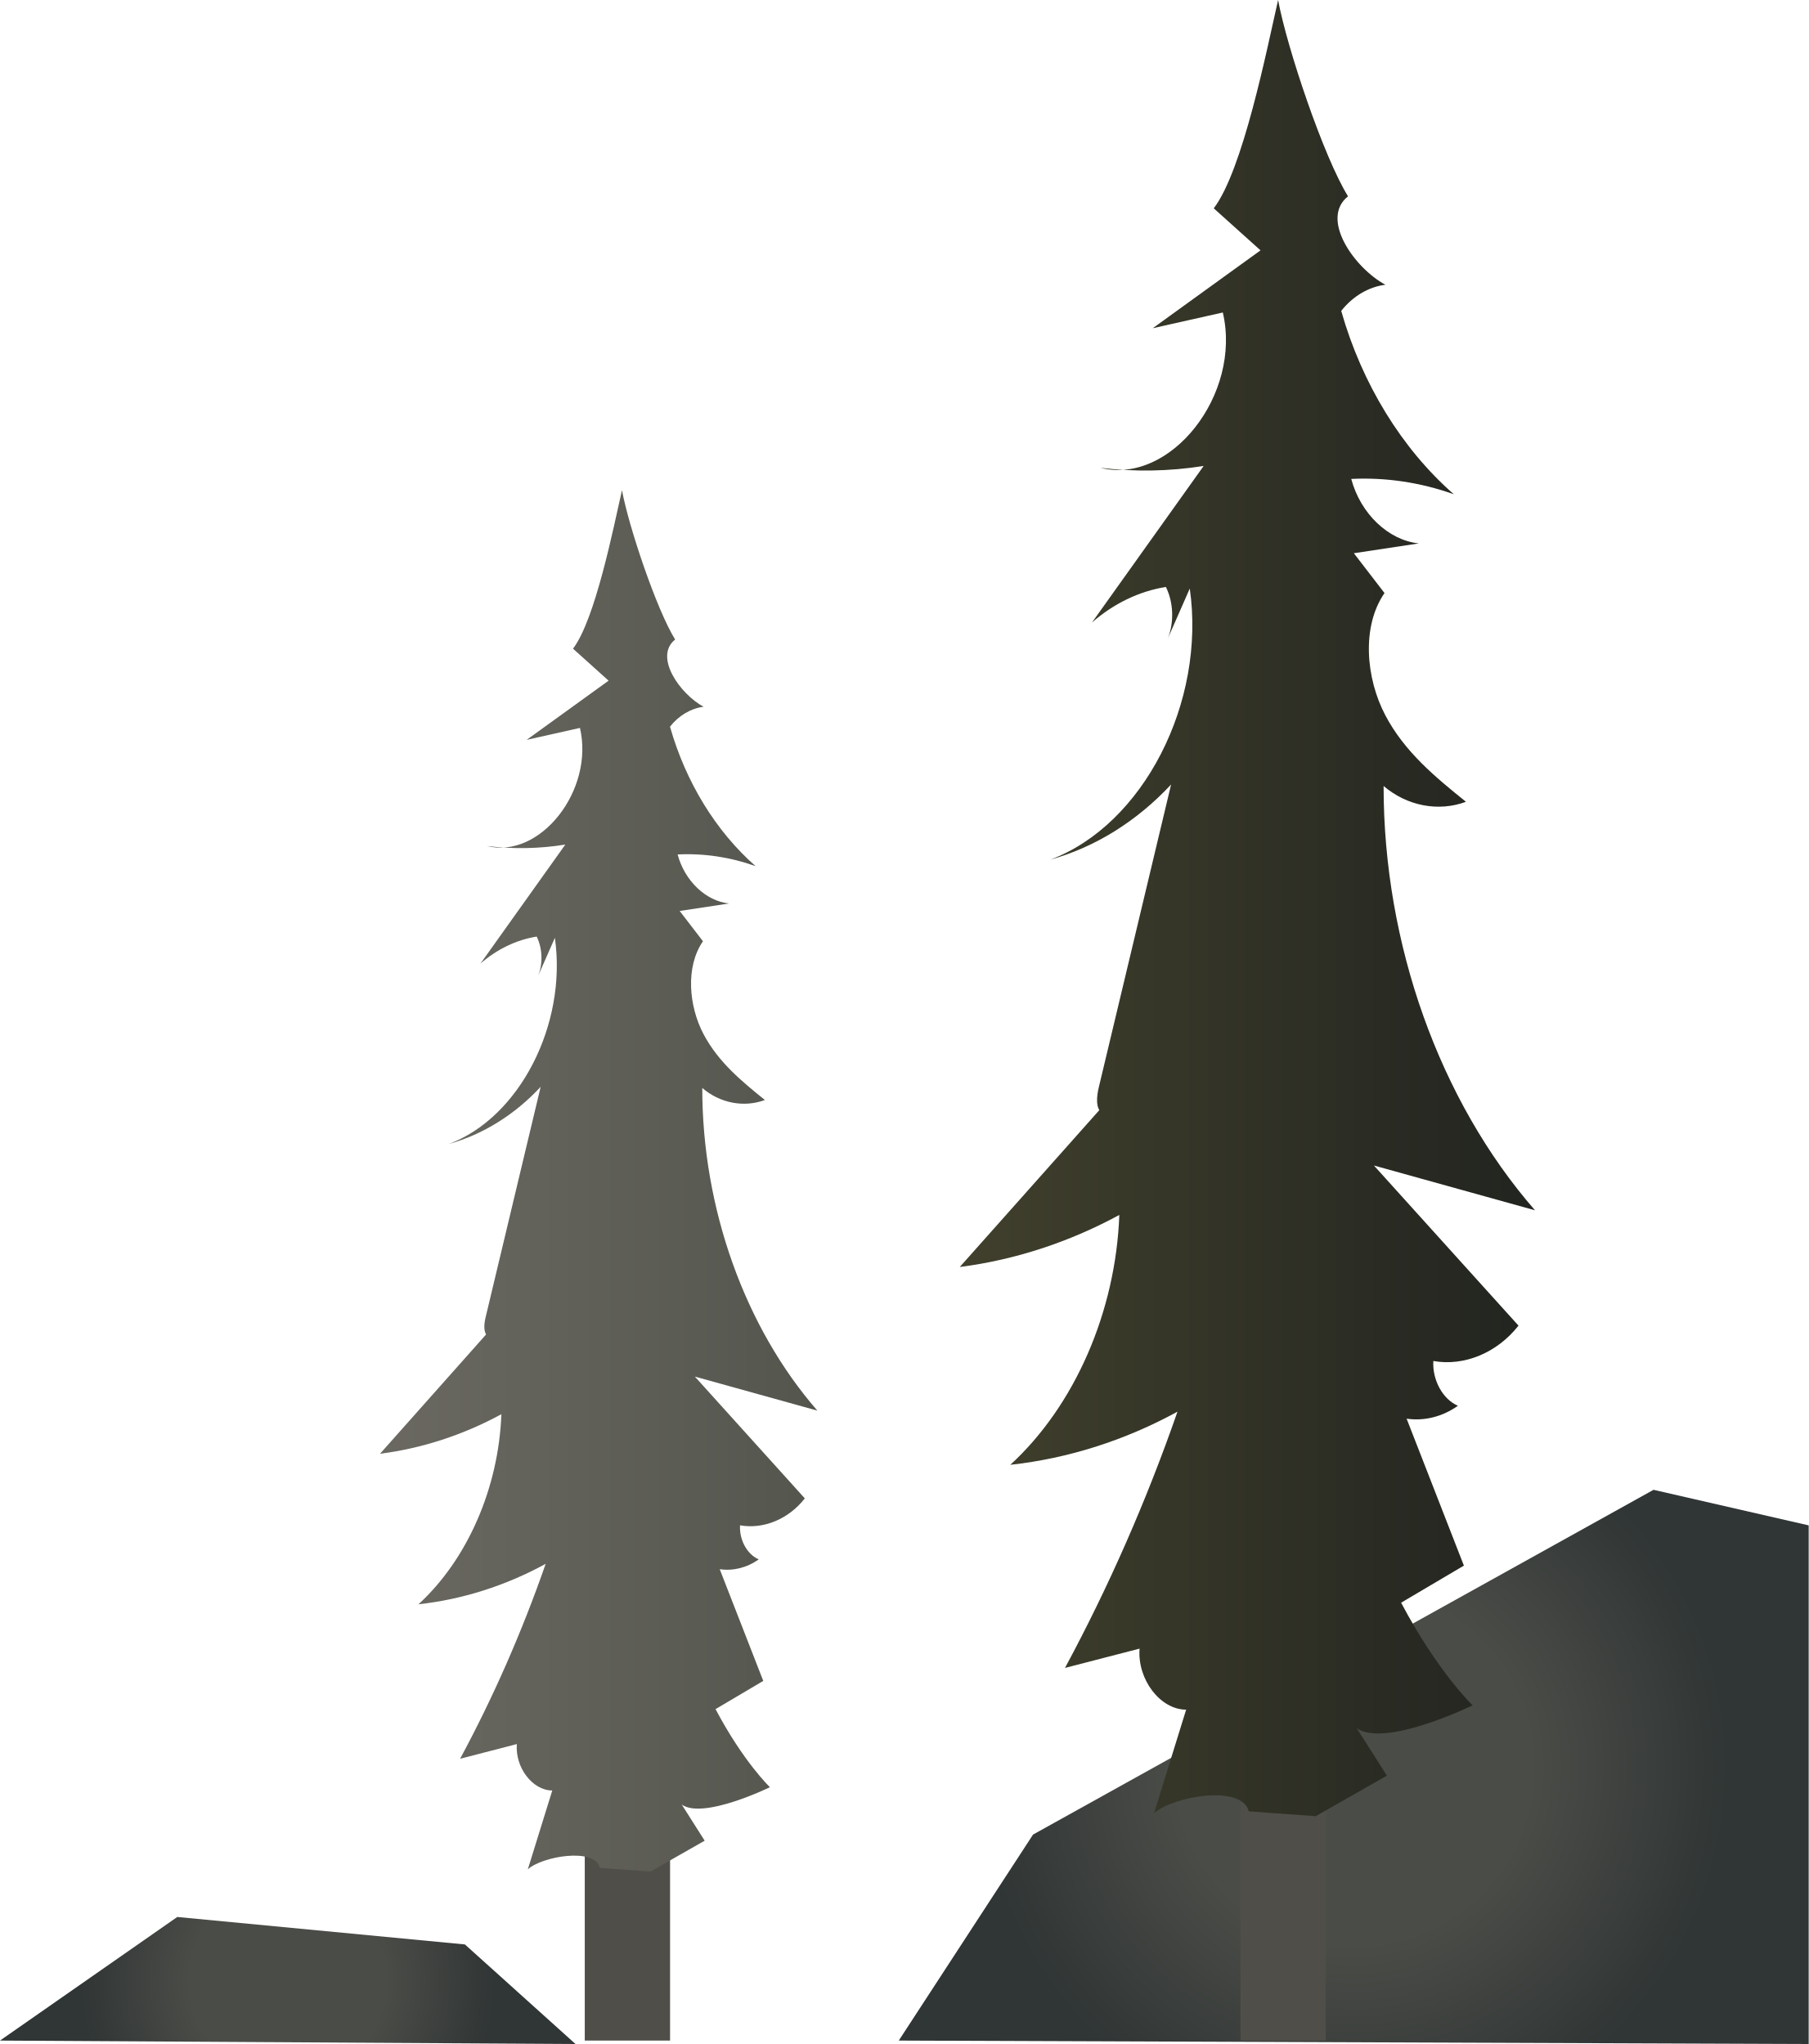
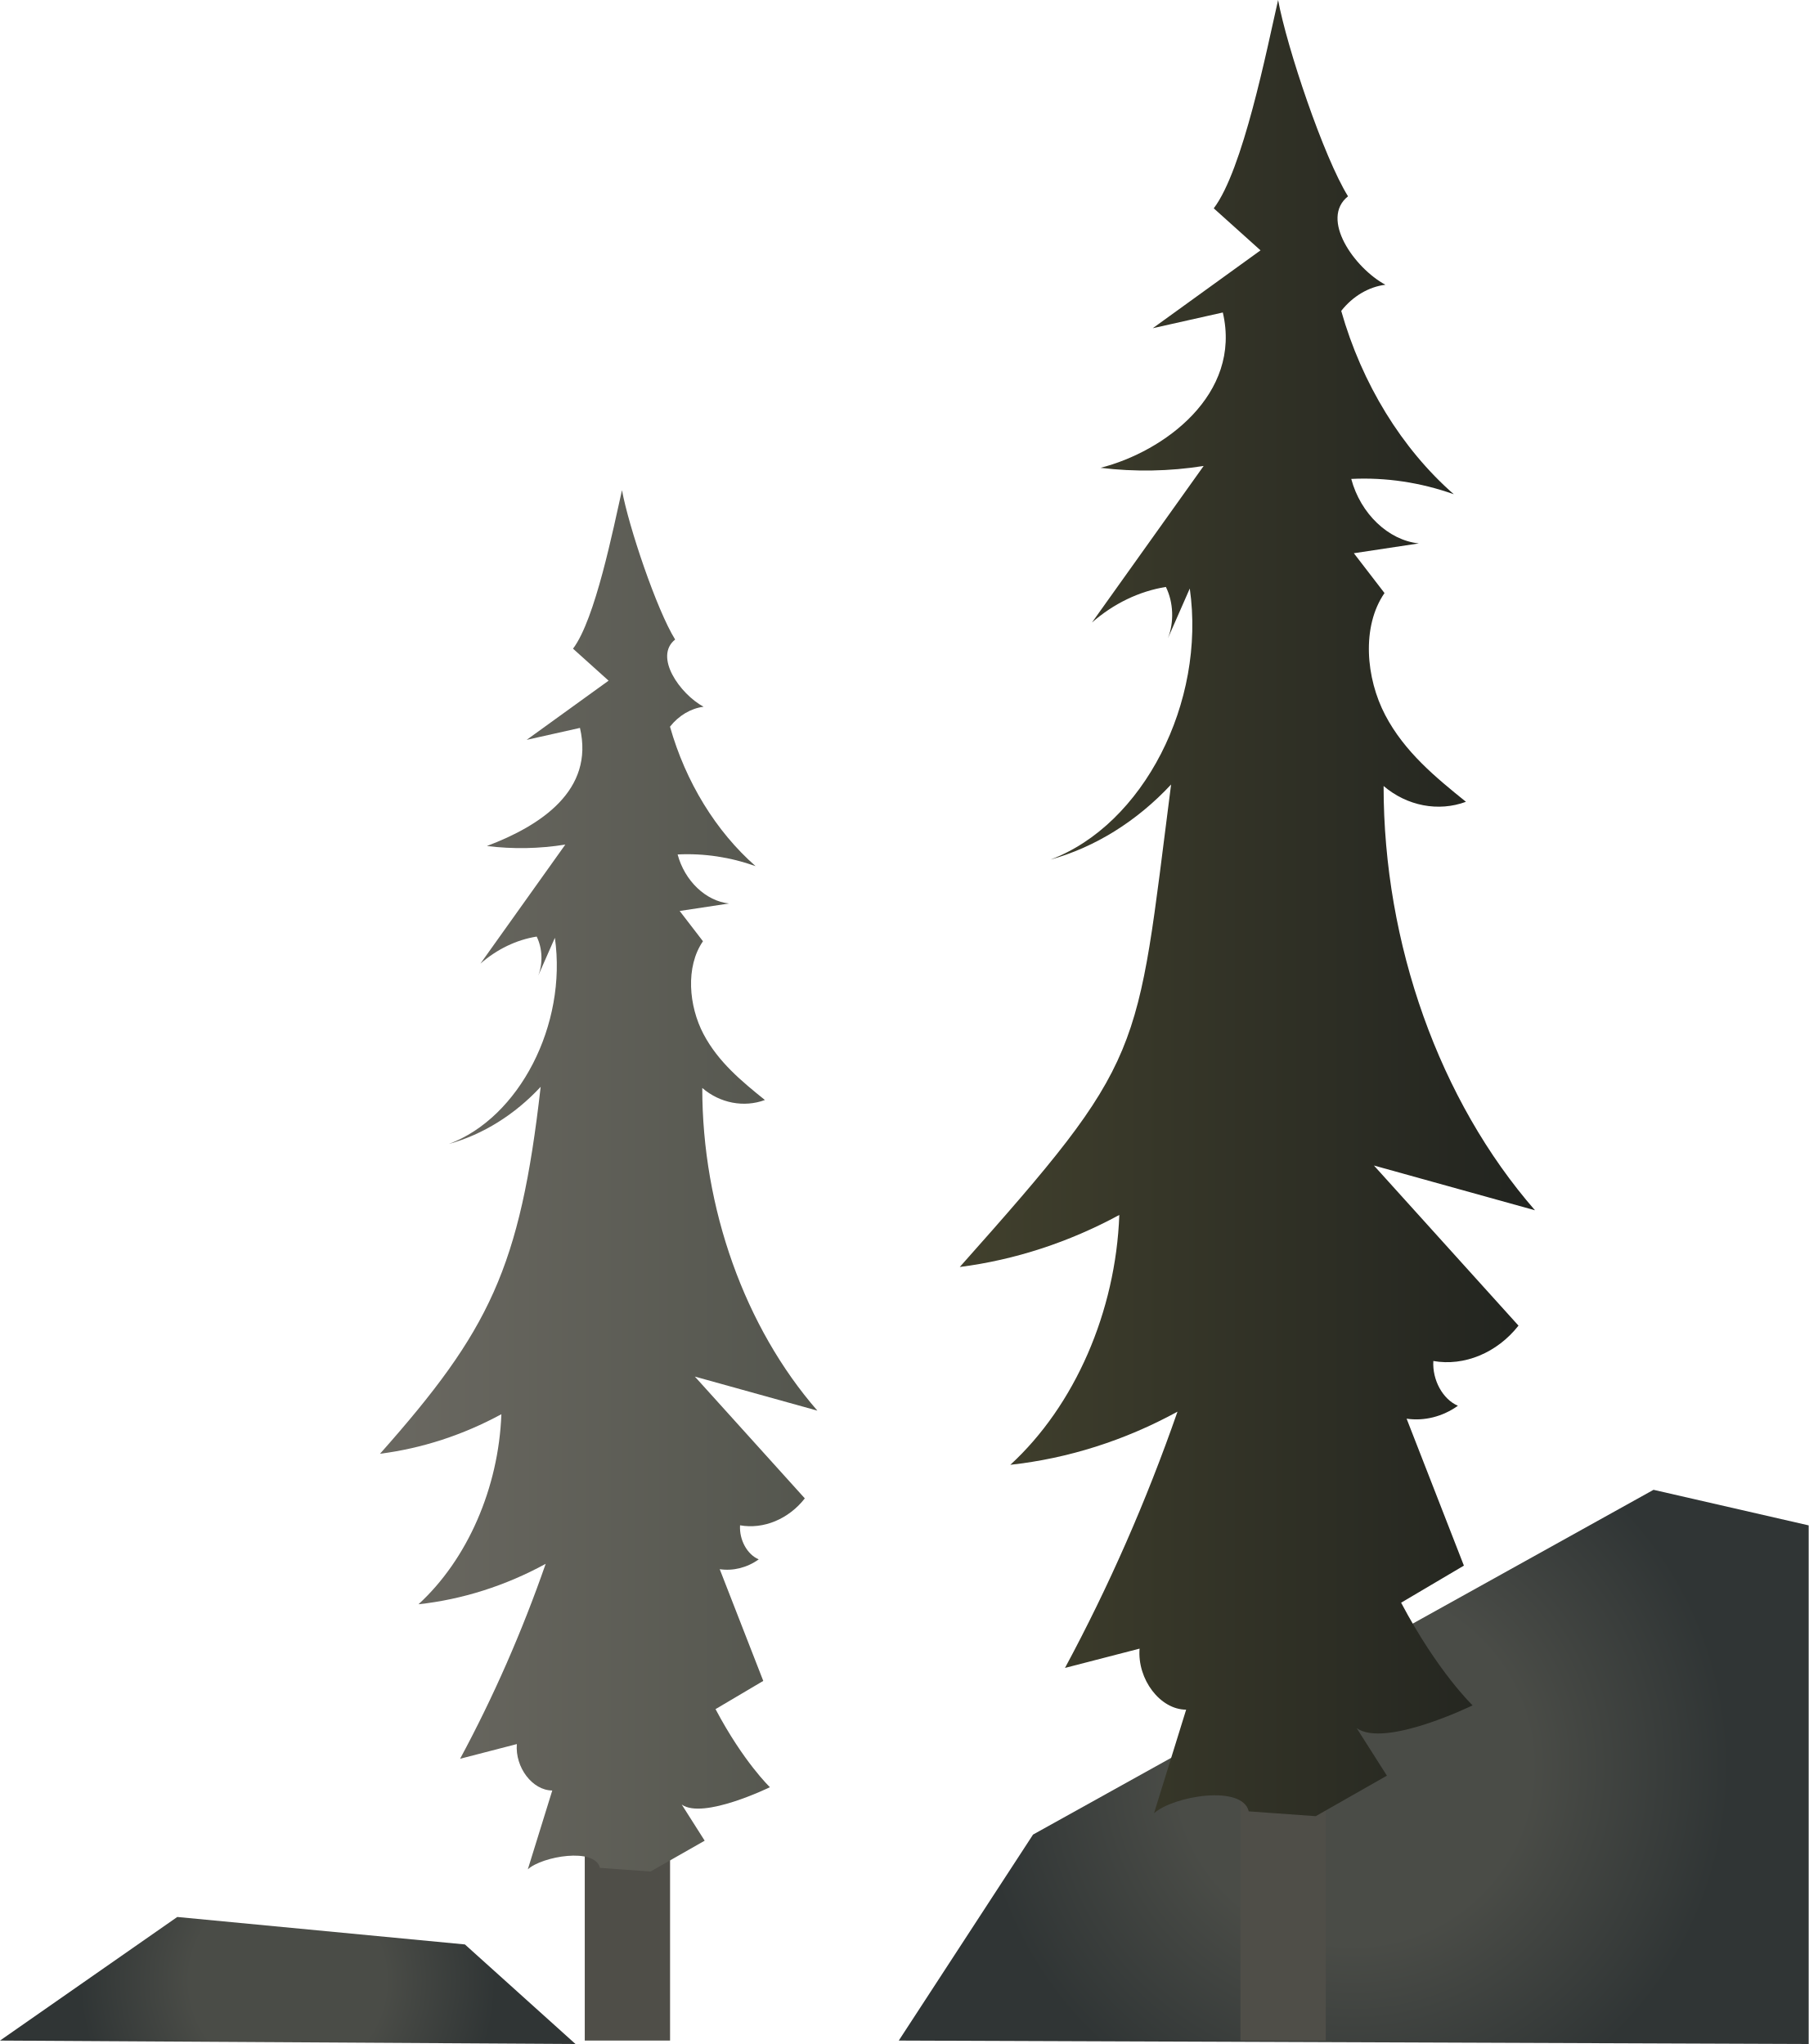
<svg xmlns="http://www.w3.org/2000/svg" version="1.1" id="Layer_1" x="0px" y="0px" viewBox="0 0 263.34 297.68" style="enable-background:new 0 0 263.34 297.68;" xml:space="preserve">
-   <style type="text/css">
+   <defs id="defs49" />
+   <style type="text/css" id="style2">
	.st0{fill:url(#SVGID_1_);}
	.st1{fill:url(#SVGID_2_);}
	.st2{fill:#4F4E48;}
	.st3{fill:url(#SVGID_3_);}
	.st4{fill:url(#SVGID_4_);}
</style>
-   <g>
+   <g id="g44">
    <radialGradient id="SVGID_1_" cx="41.893" cy="288.431" r="30.336" gradientUnits="userSpaceOnUse">
-       <stop offset="0.47" style="stop-color:#4A4C47" />
-       <stop offset="0.999" style="stop-color:#303535" />
+       <stop offset="0.47" style="stop-color:#4A4C47" id="stop4" />
+       <stop offset="0.999" style="stop-color:#303535" id="stop6" />
    </radialGradient>
-     <polygon class="st0" points="0,297.18 25.81,279.18 67.69,283.18 83.79,297.68  " />
+     <polygon class="st0" points="0,297.18 25.81,279.18 67.69,283.18 83.79,297.68  " id="polygon9" />
    <radialGradient id="SVGID_2_" cx="197.102" cy="257.324" r="54.846" gradientUnits="userSpaceOnUse">
-       <stop offset="0.47" style="stop-color:#4A4C47" />
-       <stop offset="0.999" style="stop-color:#303535" />
+       <stop offset="0.47" style="stop-color:#4A4C47" id="stop11" />
+       <stop offset="0.999" style="stop-color:#303535" id="stop13" />
    </radialGradient>
-     <polygon class="st1" points="130.86,297.18 150.41,267.18 240.75,216.97 263.34,222.15 263.34,297.68  " />
-     <g>
-       <rect x="180.61" y="252.57" class="st2" width="12.42" height="44.61" />
-       <g>
+     <polygon class="st1" points="130.86,297.18 150.41,267.18 240.75,216.97 263.34,222.15 263.34,297.68  " id="polygon16" />
+     <g id="g29">
+       <rect x="180.61" y="252.57" class="st2" width="12.42" height="44.61" id="rect18" />
+       <g id="g27">
        <linearGradient id="SVGID_3_" gradientUnits="userSpaceOnUse" x1="285.808" y1="132.248" x2="385.573" y2="132.248" gradientTransform="matrix(0.8394 0 0 1 -100.1673 0)">
-           <stop offset="0" style="stop-color:#41402D" />
-           <stop offset="0.958" style="stop-color:#232520" />
+           <stop offset="0" style="stop-color:#41402D" id="stop20" />
+           <stop offset="0.958" style="stop-color:#232520" id="stop22" />
        </linearGradient>
-         <path class="st3" d="M191.57,264.5c3.45-1.97,6.9-3.94,10.36-5.9c-1.47-2.31-2.93-4.61-4.4-6.92c4.11,2.92,16.88-3.32,16.88-3.32     s-5.06-4.82-10.41-14.95c3.05-1.8,6.09-3.6,9.14-5.4c-2.78-7.13-5.56-14.26-8.34-21.4c2.57,0.38,5.24-0.29,7.47-1.88     c-2.2-0.94-3.74-3.74-3.58-6.52c4.5,0.8,9.29-1.19,12.4-5.15c-7.02-7.77-14.03-15.55-21.05-23.32     c7.82,2.17,15.63,4.35,23.45,6.52c-13.9-15.95-22.05-38.79-22.04-61.79c3.41,2.91,7.98,3.79,11.99,2.3     c-4.4-3.55-8.93-7.25-11.75-12.62c-2.82-5.37-3.48-12.89-0.11-17.78c-1.49-1.93-2.97-3.87-4.46-5.8c3.15-0.48,6.3-0.96,9.46-1.43     c-4.44-0.46-8.49-4.33-9.84-9.39c5.03-0.25,10.1,0.51,14.93,2.23c-7.57-6.63-13.38-16.09-16.39-26.7c1.67-2.13,4-3.51,6.43-3.81     c-4.52-2.44-9.57-9.6-5.44-12.88c-3.53-5.68-8.91-21.69-10.18-28.59c-1.66,7.28-5.12,24.75-9.37,30.34     c2.27,2.04,4.54,4.08,6.81,6.12c-5.23,3.78-10.46,7.56-15.69,11.34c3.4-0.76,6.8-1.53,10.2-2.29     c2.79,11.94-7.63,25.17-17.81,22.62c4.99,0.61,10.05,0.52,15.02-0.27c-5.42,7.6-10.84,15.2-16.26,22.8     c3.15-2.76,6.89-4.56,10.76-5.18c1.11,2.24,1.22,5.14,0.29,7.49c1.06-2.42,2.13-4.84,3.19-7.26c2.37,16.6-6.8,34.44-20.29,39.48     c6.51-1.8,12.61-5.61,17.57-10.94c-3.51,14.7-7.02,29.4-10.53,44.11c-0.31,1.31-0.5,3.03,0.47,3.75     c0.97,0.72,1.89-1.99,0.77-1.74c-7.16,8.05-14.32,16.1-21.48,24.15c8.02-1.03,15.89-3.6,23.23-7.58     c-0.52,14.1-6.49,27.78-15.87,36.39c8.4-0.92,16.68-3.55,24.34-7.74c-4.52,12.99-10.01,25.49-16.38,37.32     c3.62-0.94,7.24-1.87,10.86-2.81c-0.35,4.48,3,8.88,6.78,8.89c-1.56,5.03-3.12,10.06-4.68,15.09c2.75-2.5,12.84-4.24,13.8-0.28" />
+         <path class="st3" d="m 191.57,264.5 c 3.45,-1.97 6.9,-3.94 10.36,-5.9 -1.47,-2.31 -2.93,-4.61 -4.4,-6.92 4.11,2.92 16.88,-3.32 16.88,-3.32 0,0 -5.06,-4.82 -10.41,-14.95 3.05,-1.8 6.09,-3.6 9.14,-5.4 -2.78,-7.13 -5.56,-14.26 -8.34,-21.4 2.57,0.38 5.24,-0.29 7.47,-1.88 -2.2,-0.94 -3.74,-3.74 -3.58,-6.52 4.5,0.8 9.29,-1.19 12.4,-5.15 -7.02,-7.77 -14.03,-15.55 -21.05,-23.32 7.82,2.17 15.63,4.35 23.45,6.52 -13.9,-15.95 -22.05,-38.79 -22.04,-61.79 3.41,2.91 7.98,3.79 11.99,2.3 -4.4,-3.55 -8.93,-7.25 -11.75,-12.62 -2.82,-5.37 -3.48,-12.89 -0.11,-17.78 -1.49,-1.93 -2.97,-3.87 -4.46,-5.8 3.15,-0.48 6.3,-0.96 9.46,-1.43 -4.44,-0.46 -8.49,-4.33 -9.84,-9.39 5.03,-0.25 10.1,0.51 14.93,2.23 -7.57,-6.63 -13.38,-16.09 -16.39,-26.7 1.67,-2.13 4,-3.51 6.43,-3.81 -4.52,-2.44 -9.57,-9.6 -5.44,-12.88 C 192.74,22.91 187.36,6.9 186.09,0 c -1.66,7.28 -5.12,24.75 -9.37,30.34 l 6.81,6.12 -15.69,11.34 c 3.4,-0.76 6.8,-1.53 10.2,-2.29 2.79,11.94 -8.576,20.282 -17.81,22.62 4.99,0.61 10.05,0.52 15.02,-0.27 l -16.26,22.8 c 3.15,-2.76 6.89,-4.56 10.76,-5.18 1.11,2.24 1.22,5.14 0.29,7.49 1.06,-2.42 2.13,-4.84 3.19,-7.26 2.37,16.6 -6.8,34.44 -20.29,39.48 6.51,-1.8 12.61,-5.61 17.57,-10.94 -5.14,39.952 -3.549,39.665 -30.77,70.27 8.02,-1.03 15.89,-3.6 23.23,-7.58 -0.52,14.1 -6.49,27.78 -15.87,36.39 8.4,-0.92 16.68,-3.55 24.34,-7.74 -4.52,12.99 -10.01,25.49 -16.38,37.32 3.62,-0.94 7.24,-1.87 10.86,-2.81 -0.35,4.48 3,8.88 6.78,8.89 l -4.68,15.09 c 2.75,-2.5 12.84,-4.24 13.8,-0.28" id="path25" style="fill:url(#SVGID_3_)" />
      </g>
    </g>
-     <g>
-       <rect x="85.14" y="252.57" class="st2" width="12.42" height="44.61" />
-       <g>
+     <g id="g42">
+       <rect x="85.14" y="252.57" class="st2" width="12.42" height="44.61" id="rect31" />
+       <g id="g40">
        <linearGradient id="SVGID_4_" gradientUnits="userSpaceOnUse" x1="-1688.844" y1="171.979" x2="-1612.97" y2="171.979" gradientTransform="matrix(0.8394 0 0 1 1472.888 0)">
-           <stop offset="0" style="stop-color:#6A6861" />
-           <stop offset="1" style="stop-color:#54564E" />
+           <stop offset="0" style="stop-color:#6A6861" id="stop33" />
+           <stop offset="1" style="stop-color:#54564E" id="stop35" />
        </linearGradient>
-         <path class="st4" d="M94.72,272.56c2.63-1.5,5.25-2.99,7.88-4.49c-1.11-1.75-2.23-3.51-3.34-5.26     c3.13,2.22,12.84-2.53,12.84-2.53s-3.85-3.67-7.92-11.37c2.32-1.37,4.63-2.74,6.95-4.11c-2.11-5.42-4.23-10.85-6.34-16.27     c1.96,0.29,3.99-0.22,5.68-1.43c-1.68-0.71-2.85-2.84-2.72-4.96c3.42,0.61,7.07-0.9,9.43-3.92     c-5.34-5.91-10.67-11.82-16.01-17.74c5.95,1.65,11.89,3.31,17.84,4.96c-10.57-12.13-16.77-29.5-16.76-46.99     c2.59,2.22,6.07,2.88,9.12,1.75c-3.35-2.7-6.79-5.52-8.94-9.6s-2.65-9.8-0.08-13.52c-1.13-1.47-2.26-2.94-3.39-4.41     c2.4-0.36,4.79-0.73,7.19-1.09c-3.38-0.35-6.46-3.29-7.49-7.14c3.83-0.19,7.68,0.39,11.35,1.7     c-5.76-5.05-10.17-12.24-12.46-20.31c1.27-1.62,3.04-2.67,4.89-2.9c-3.44-1.86-7.28-7.3-4.14-9.79     c-2.69-4.32-6.78-16.49-7.74-21.75c-1.26,5.54-3.89,18.82-7.13,23.08c1.73,1.55,3.45,3.1,5.18,4.66     c-3.98,2.87-7.95,5.75-11.93,8.62c2.59-0.58,5.17-1.16,7.76-1.74c2.12,9.08-5.8,19.14-13.55,17.2c3.8,0.47,7.64,0.4,11.42-0.21     c-4.12,5.78-8.24,11.56-12.36,17.34c2.4-2.1,5.24-3.47,8.19-3.94c0.84,1.7,0.93,3.91,0.22,5.7c0.81-1.84,1.62-3.68,2.43-5.52     c1.8,12.63-5.17,26.2-15.43,30.02c4.95-1.37,9.59-4.26,13.36-8.32c-2.67,11.18-5.34,22.36-8.01,33.54c-0.24,1-0.38,2.3,0.36,2.85     s1.44-1.51,0.59-1.32c-5.44,6.12-10.89,12.25-16.33,18.37c6.1-0.78,12.09-2.73,17.67-5.76c-0.4,10.72-4.93,21.13-12.07,27.68     c6.39-0.7,12.68-2.7,18.52-5.89c-3.44,9.88-7.61,19.39-12.46,28.39c2.75-0.71,5.51-1.42,8.26-2.14     c-0.27,3.41,2.28,6.75,5.16,6.76c-1.19,3.83-2.37,7.65-3.56,11.48c2.09-1.9,9.77-3.23,10.5-0.21" />
+         <path class="st4" d="m 94.72,272.56 c 2.63,-1.5 5.25,-2.99 7.88,-4.49 -1.11,-1.75 -2.23,-3.51 -3.34,-5.26 3.13,2.22 12.84,-2.53 12.84,-2.53 0,0 -3.85,-3.67 -7.92,-11.37 2.32,-1.37 4.63,-2.74 6.95,-4.11 -2.11,-5.42 -4.23,-10.85 -6.34,-16.27 1.96,0.29 3.99,-0.22 5.68,-1.43 -1.68,-0.71 -2.85,-2.84 -2.72,-4.96 3.42,0.61 7.07,-0.9 9.43,-3.92 -5.34,-5.91 -10.67,-11.82 -16.01,-17.74 5.95,1.65 11.89,3.31 17.84,4.96 -10.57,-12.13 -16.77,-29.5 -16.76,-46.99 2.59,2.22 6.07,2.88 9.12,1.75 -3.35,-2.7 -6.79,-5.52 -8.94,-9.6 -2.15,-4.08 -2.65,-9.8 -0.08,-13.52 l -3.39,-4.41 c 2.4,-0.36 4.79,-0.73 7.19,-1.09 -3.38,-0.35 -6.46,-3.29 -7.49,-7.14 3.83,-0.19 7.68,0.39 11.35,1.7 -5.76,-5.05 -10.17,-12.24 -12.46,-20.31 1.27,-1.62 3.04,-2.67 4.89,-2.9 -3.44,-1.86 -7.28,-7.3 -4.14,-9.79 -2.69,-4.32 -6.78,-16.49 -7.74,-21.75 -1.26,5.54 -3.89,18.82 -7.13,23.08 1.73,1.55 3.45,3.1 5.18,4.66 -3.98,2.87 -7.95,5.75 -11.93,8.62 2.59,-0.58 5.17,-1.16 7.76,-1.74 2.12,9.08 -5.689,14.234 -13.55,17.2 3.8,0.47 7.64,0.4 11.42,-0.21 l -12.36,17.34 c 2.4,-2.1 5.24,-3.47 8.19,-3.94 0.84,1.7 0.93,3.91 0.22,5.7 l 2.43,-5.52 c 1.8,12.63 -5.17,26.2 -15.43,30.02 4.95,-1.37 9.59,-4.26 13.36,-8.32 -3.004,26.432 -7.46,35.476 -23.39,53.44 6.1,-0.78 12.09,-2.73 17.67,-5.76 -0.4,10.72 -4.93,21.13 -12.07,27.68 6.39,-0.7 12.68,-2.7 18.52,-5.89 -3.44,9.88 -7.61,19.39 -12.46,28.39 2.75,-0.71 5.51,-1.42 8.26,-2.14 -0.27,3.41 2.28,6.75 5.16,6.76 -1.19,3.83 -2.37,7.65 -3.56,11.48 2.09,-1.9 9.77,-3.23 10.5,-0.21" id="path38" style="fill:url(#SVGID_4_)" />
      </g>
    </g>
  </g>
</svg>
